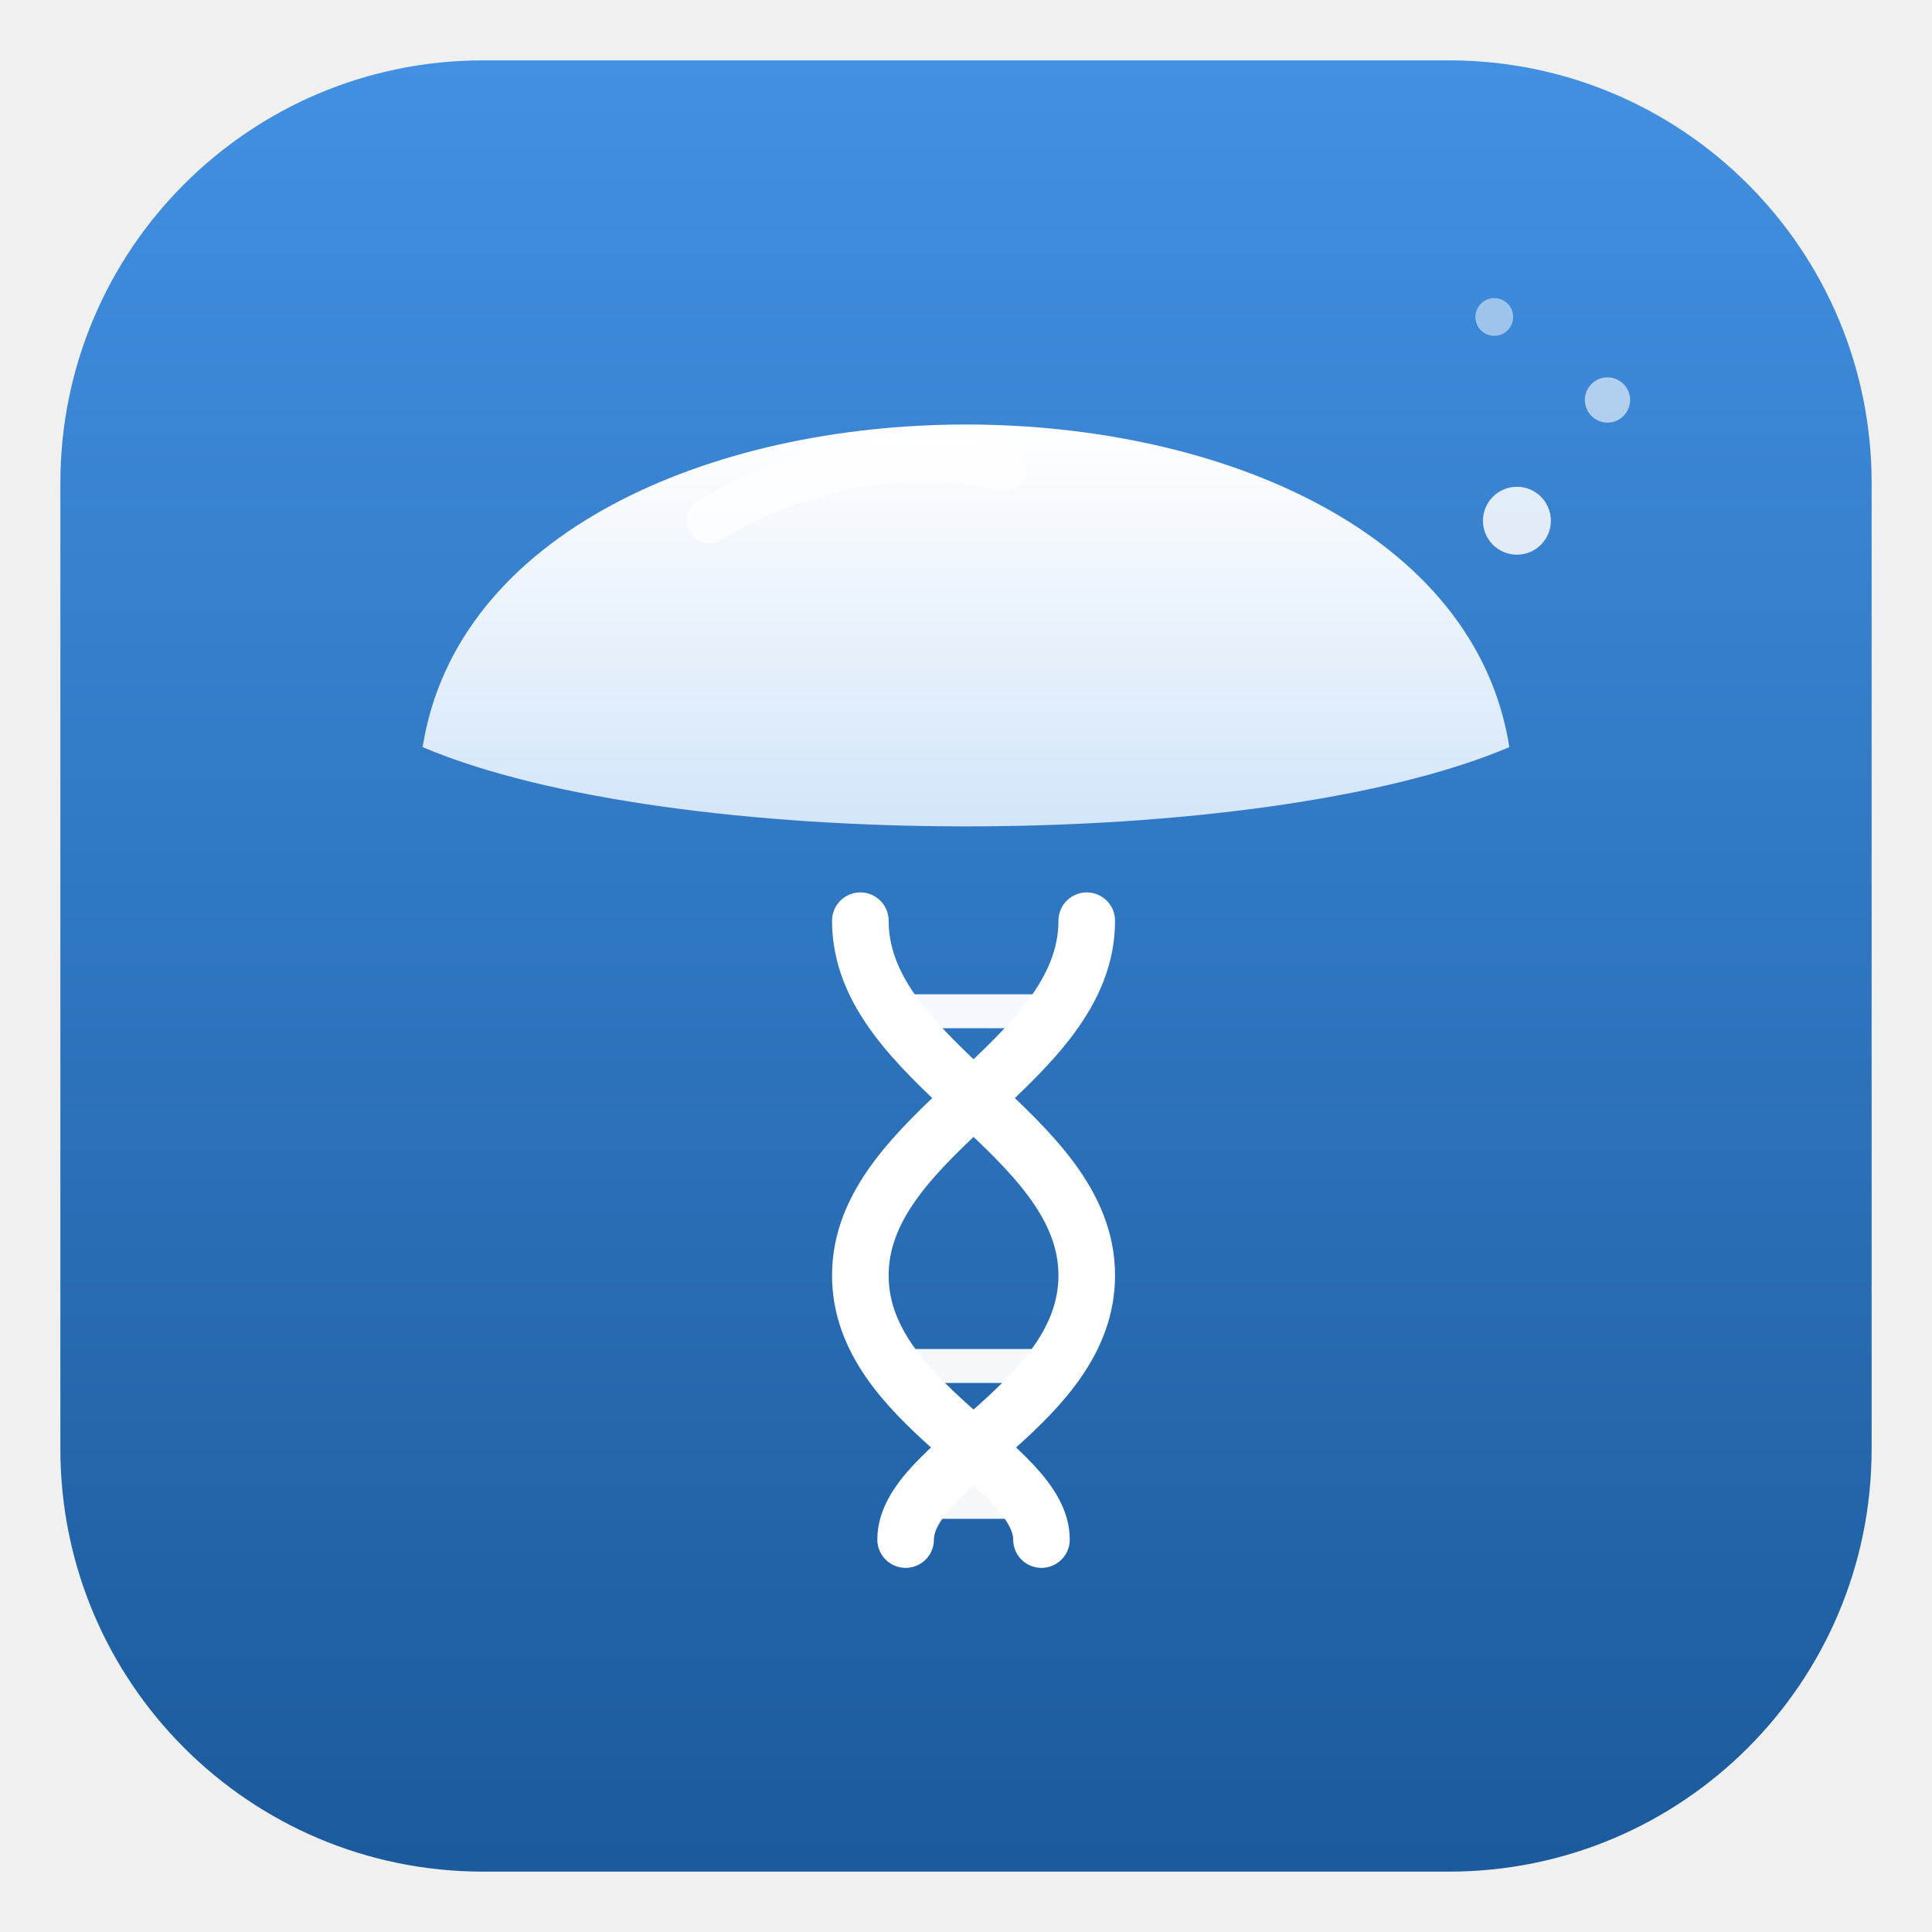
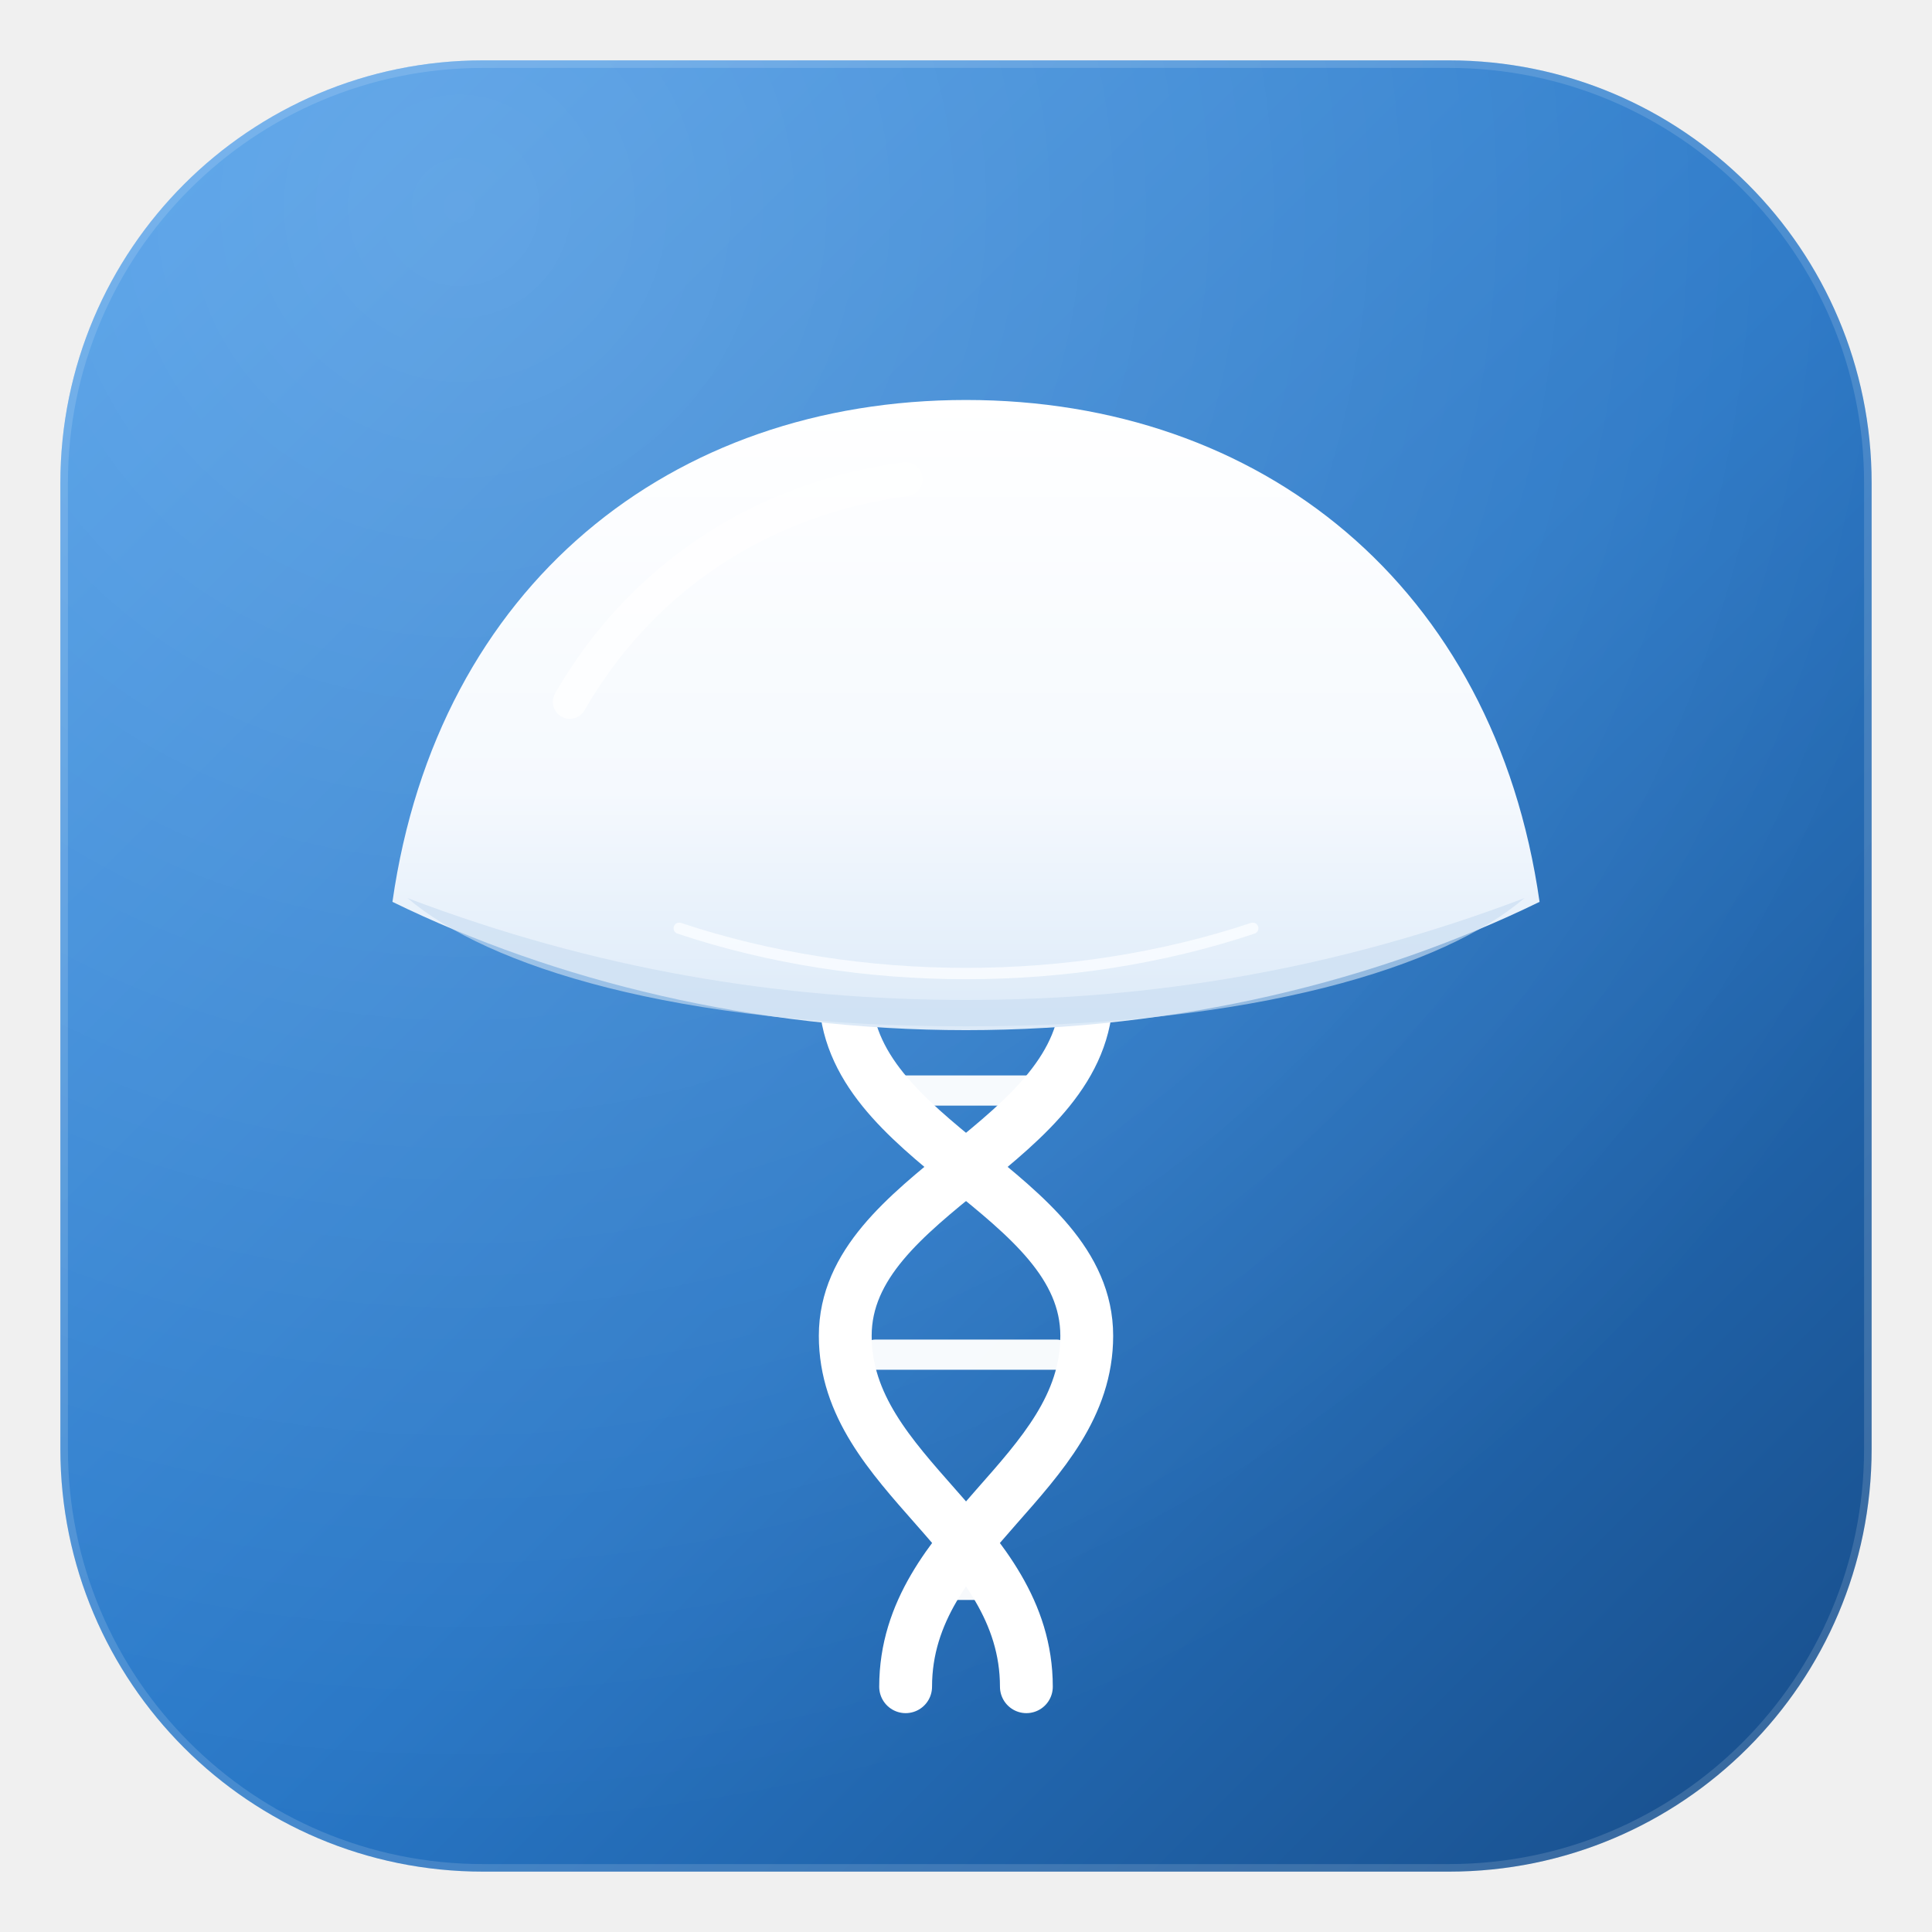
- <svg xmlns="http://www.w3.org/2000/svg" width="512" height="512" viewBox="0 0 512 512">
+ <svg xmlns="http://www.w3.org/2000/svg" width="512" height="512" viewBox="0 0 512 512" role="img" aria-labelledby="title desc">
  <defs>
-     <linearGradient id="bg" x1="0" y1="0" x2="0" y2="1">
-       <stop offset="0" stop-color="#4290e2" />
-       <stop offset="1" stop-color="#1b5a9c" />
+     <linearGradient id="bg" x1="0" y1="0" x2="1" y2="1">
+       <stop offset="0" stop-color="#4398E8" />
+       <stop offset="0.55" stop-color="#2876C5" />
+       <stop offset="1" stop-color="#174C88" />
    </linearGradient>
+     <radialGradient id="glow" cx="0.22" cy="0.08" r="0.9">
+       <stop offset="0" stop-color="#FFFFFF" stop-opacity="0.2" />
+       <stop offset="1" stop-color="#FFFFFF" stop-opacity="0" />
+     </radialGradient>
    <linearGradient id="cap" x1="0" y1="0" x2="0" y2="1">
-       <stop offset="0" stop-color="#ffffff" />
-       <stop offset="1" stop-color="#d3e5f9" />
+       <stop offset="0" stop-color="#FFFFFF" />
+       <stop offset="0.62" stop-color="#F5F9FE" />
+       <stop offset="1" stop-color="#DCEAF8" />
    </linearGradient>
  </defs>
  <rect x="16" y="16" width="480" height="480" rx="112" fill="url(#bg)" />
-   <g transform="translate(0,-52)">
-     <path d="M 112 250 C 130 136 382 136 400 250 C 334 278 178 278 112 250 Z" fill="url(#cap)" />
-     <path d="M 188 190 C 210 176 240 170 266 176" stroke="#ffffff" stroke-width="12" stroke-linecap="round" fill="none" opacity="0.7" />
-     <g stroke="#ffffff" stroke-width="15" fill="none" stroke-linecap="round">
-       <path d="M 228 296 C 228 334 288 352 288 390 C 288 424 240 440 240 460" />
-       <path d="M 288 296 C 288 334 228 352 228 390 C 228 424 276 440 276 460" />
+   <rect x="16" y="16" width="480" height="480" rx="112" fill="url(#glow)" />
+   <rect x="17" y="17" width="478" height="478" rx="111" fill="none" stroke="#FFFFFF" stroke-opacity="0.14" stroke-width="2" />
+   <g fill="none" stroke="#FFFFFF" stroke-linecap="round" stroke-linejoin="round">
+     <g stroke-width="14">
+       <path d="M224 263 C224 303 288 316 288 354 C288 391 240 407 240 447" />
+       <path d="M288 263 C288 303 224 316 224 354 C224 391 272 407 272 447" />
    </g>
-     <g stroke="#ffffff" stroke-width="9" stroke-linecap="round" opacity="0.95">
-       <line x1="240" y1="320" x2="276" y2="320" />
-       <line x1="238" y1="414" x2="278" y2="414" />
-       <line x1="243" y1="450" x2="273" y2="450" />
+     <g stroke-width="8" stroke-opacity="0.96">
+       <path d="M232 289 H280" />
+       <path d="M232 359 H280" />
+       <path d="M245 420 H267" />
    </g>
-     <circle cx="402" cy="190" r="9" fill="#ffffff" opacity="0.85" />
-     <circle cx="426" cy="158" r="6" fill="#ffffff" opacity="0.6" />
-     <circle cx="396" cy="136" r="5" fill="#ffffff" opacity="0.5" />
  </g>
+   <path d="M104 239 C116 155 178 106 256 106 C334 106 396 155 408 239 C365 260 312 273 256 273 C200 273 147 260 104 239 Z" fill="url(#cap)" />
+   <path d="M108 238 C158 257 207 265 256 265 C305 265 354 257 404 238 C383 256 333 272 256 272 C179 272 129 256 108 238 Z" fill="#C9DDF2" fill-opacity="0.65" />
+   <path d="M151 186 C170 153 202 132 240 127" fill="none" stroke="#FFFFFF" stroke-width="9" stroke-linecap="round" stroke-opacity="0.72" />
+   <path d="M180 246 C204 254 230 258 256 258 C282 258 308 254 332 246" fill="none" stroke="#F9FCFF" stroke-width="3" stroke-linecap="round" stroke-opacity="0.9" />
</svg>
